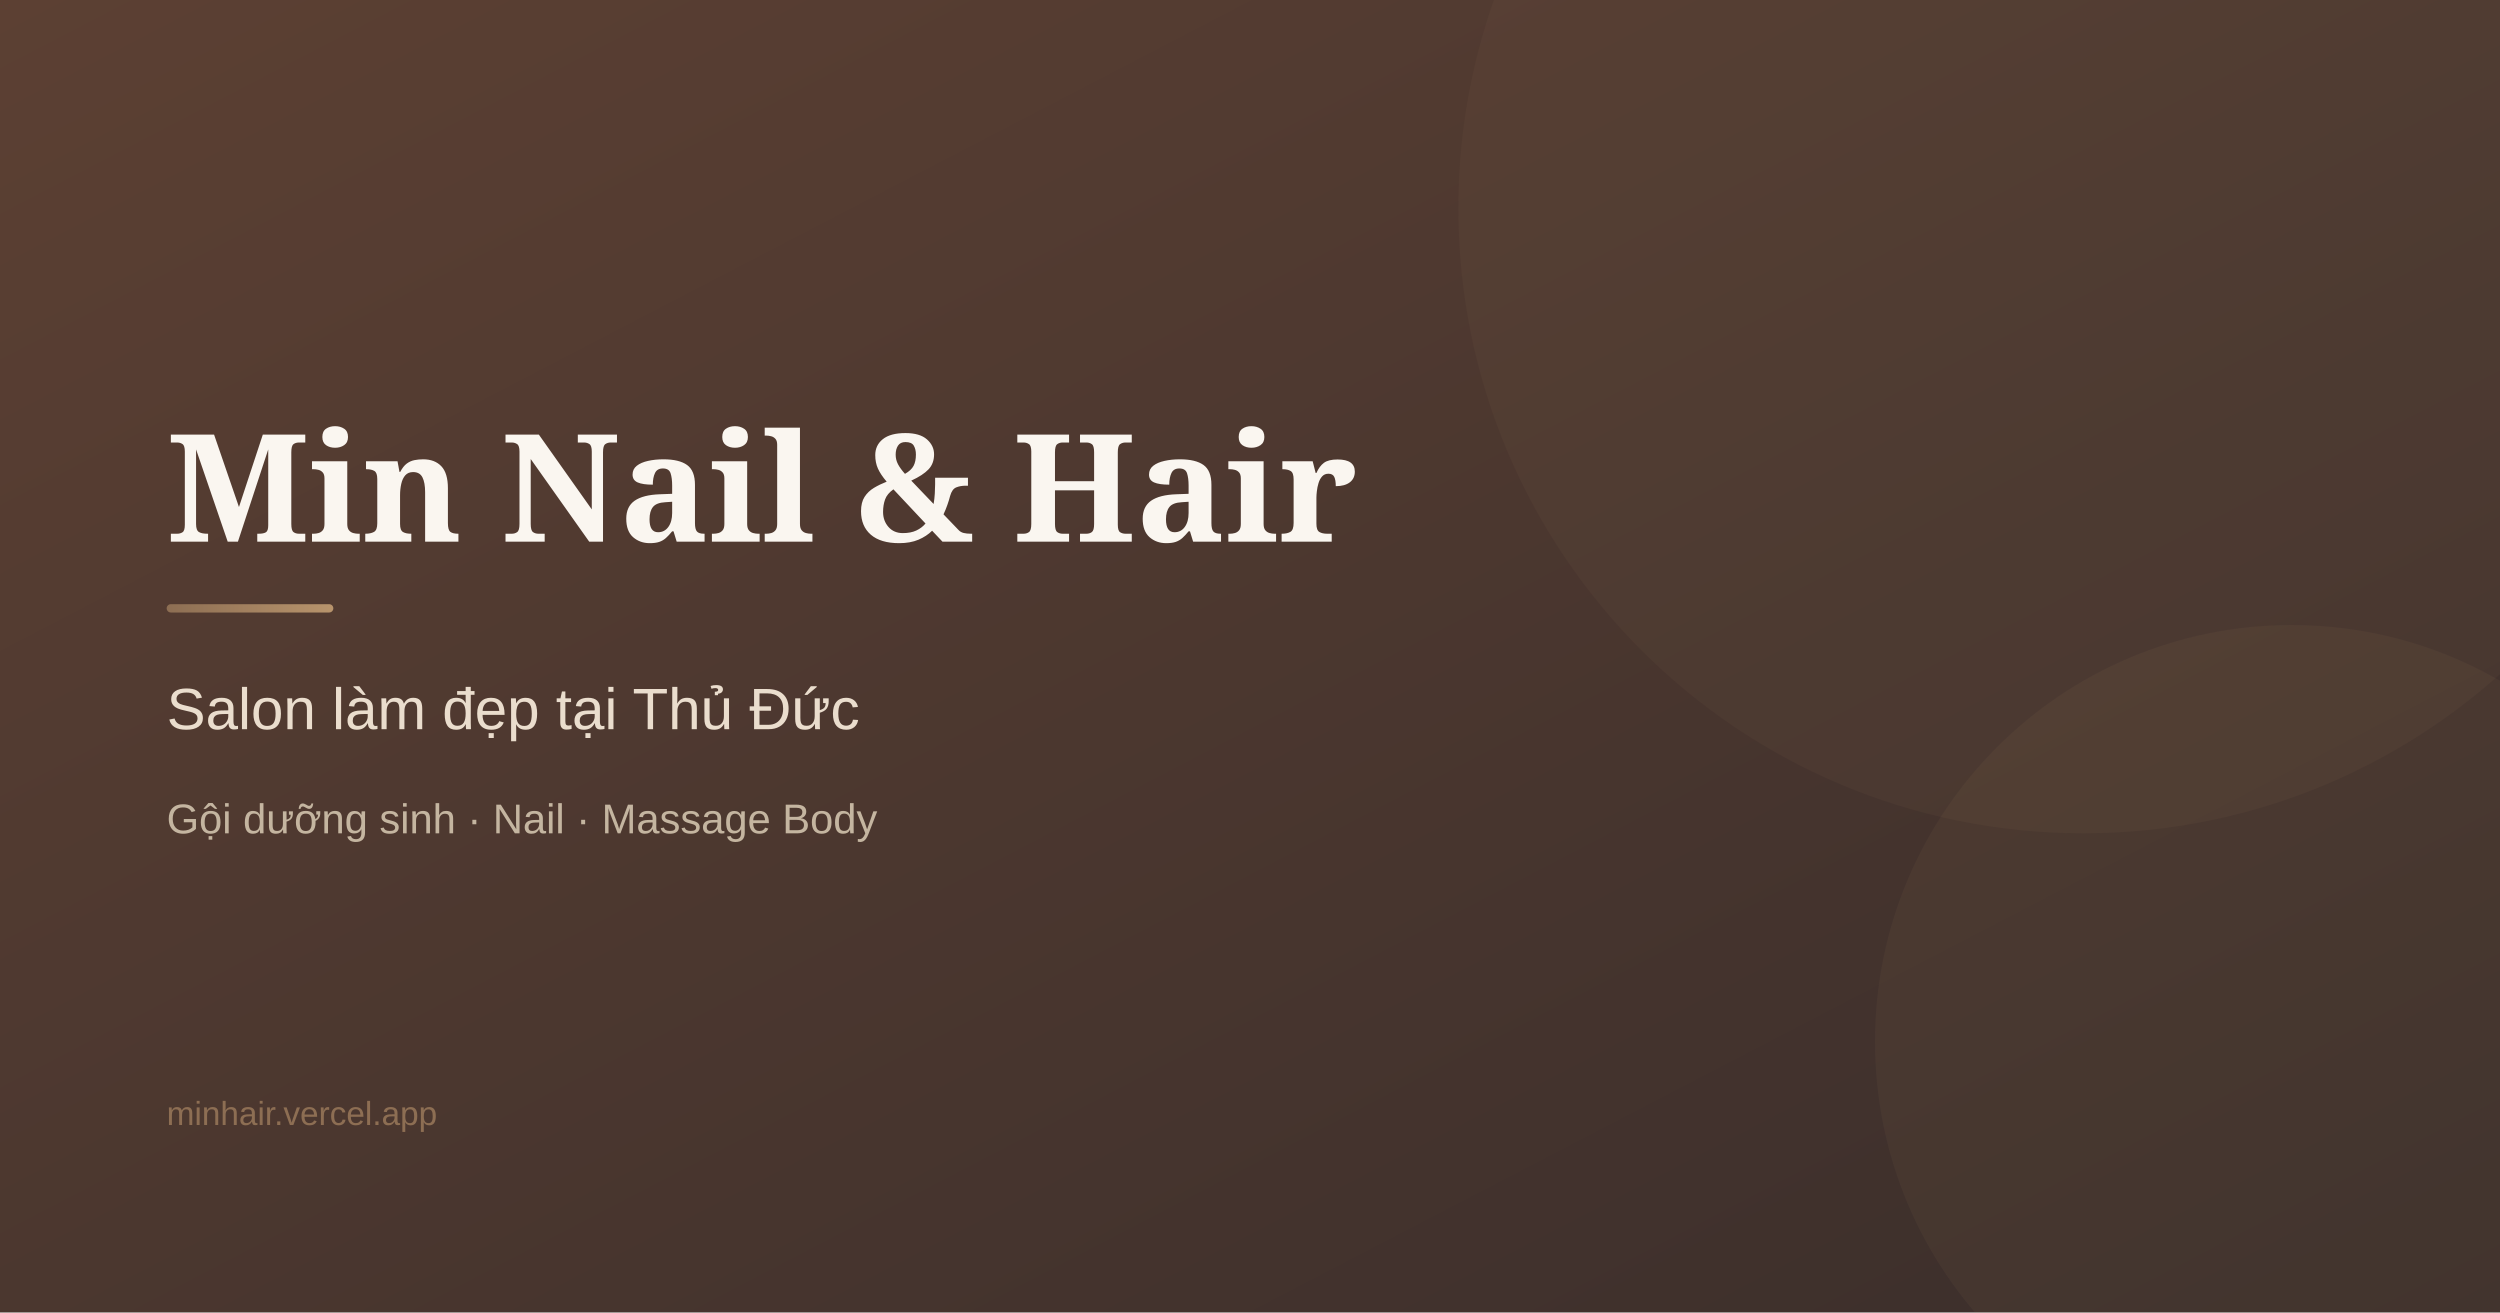
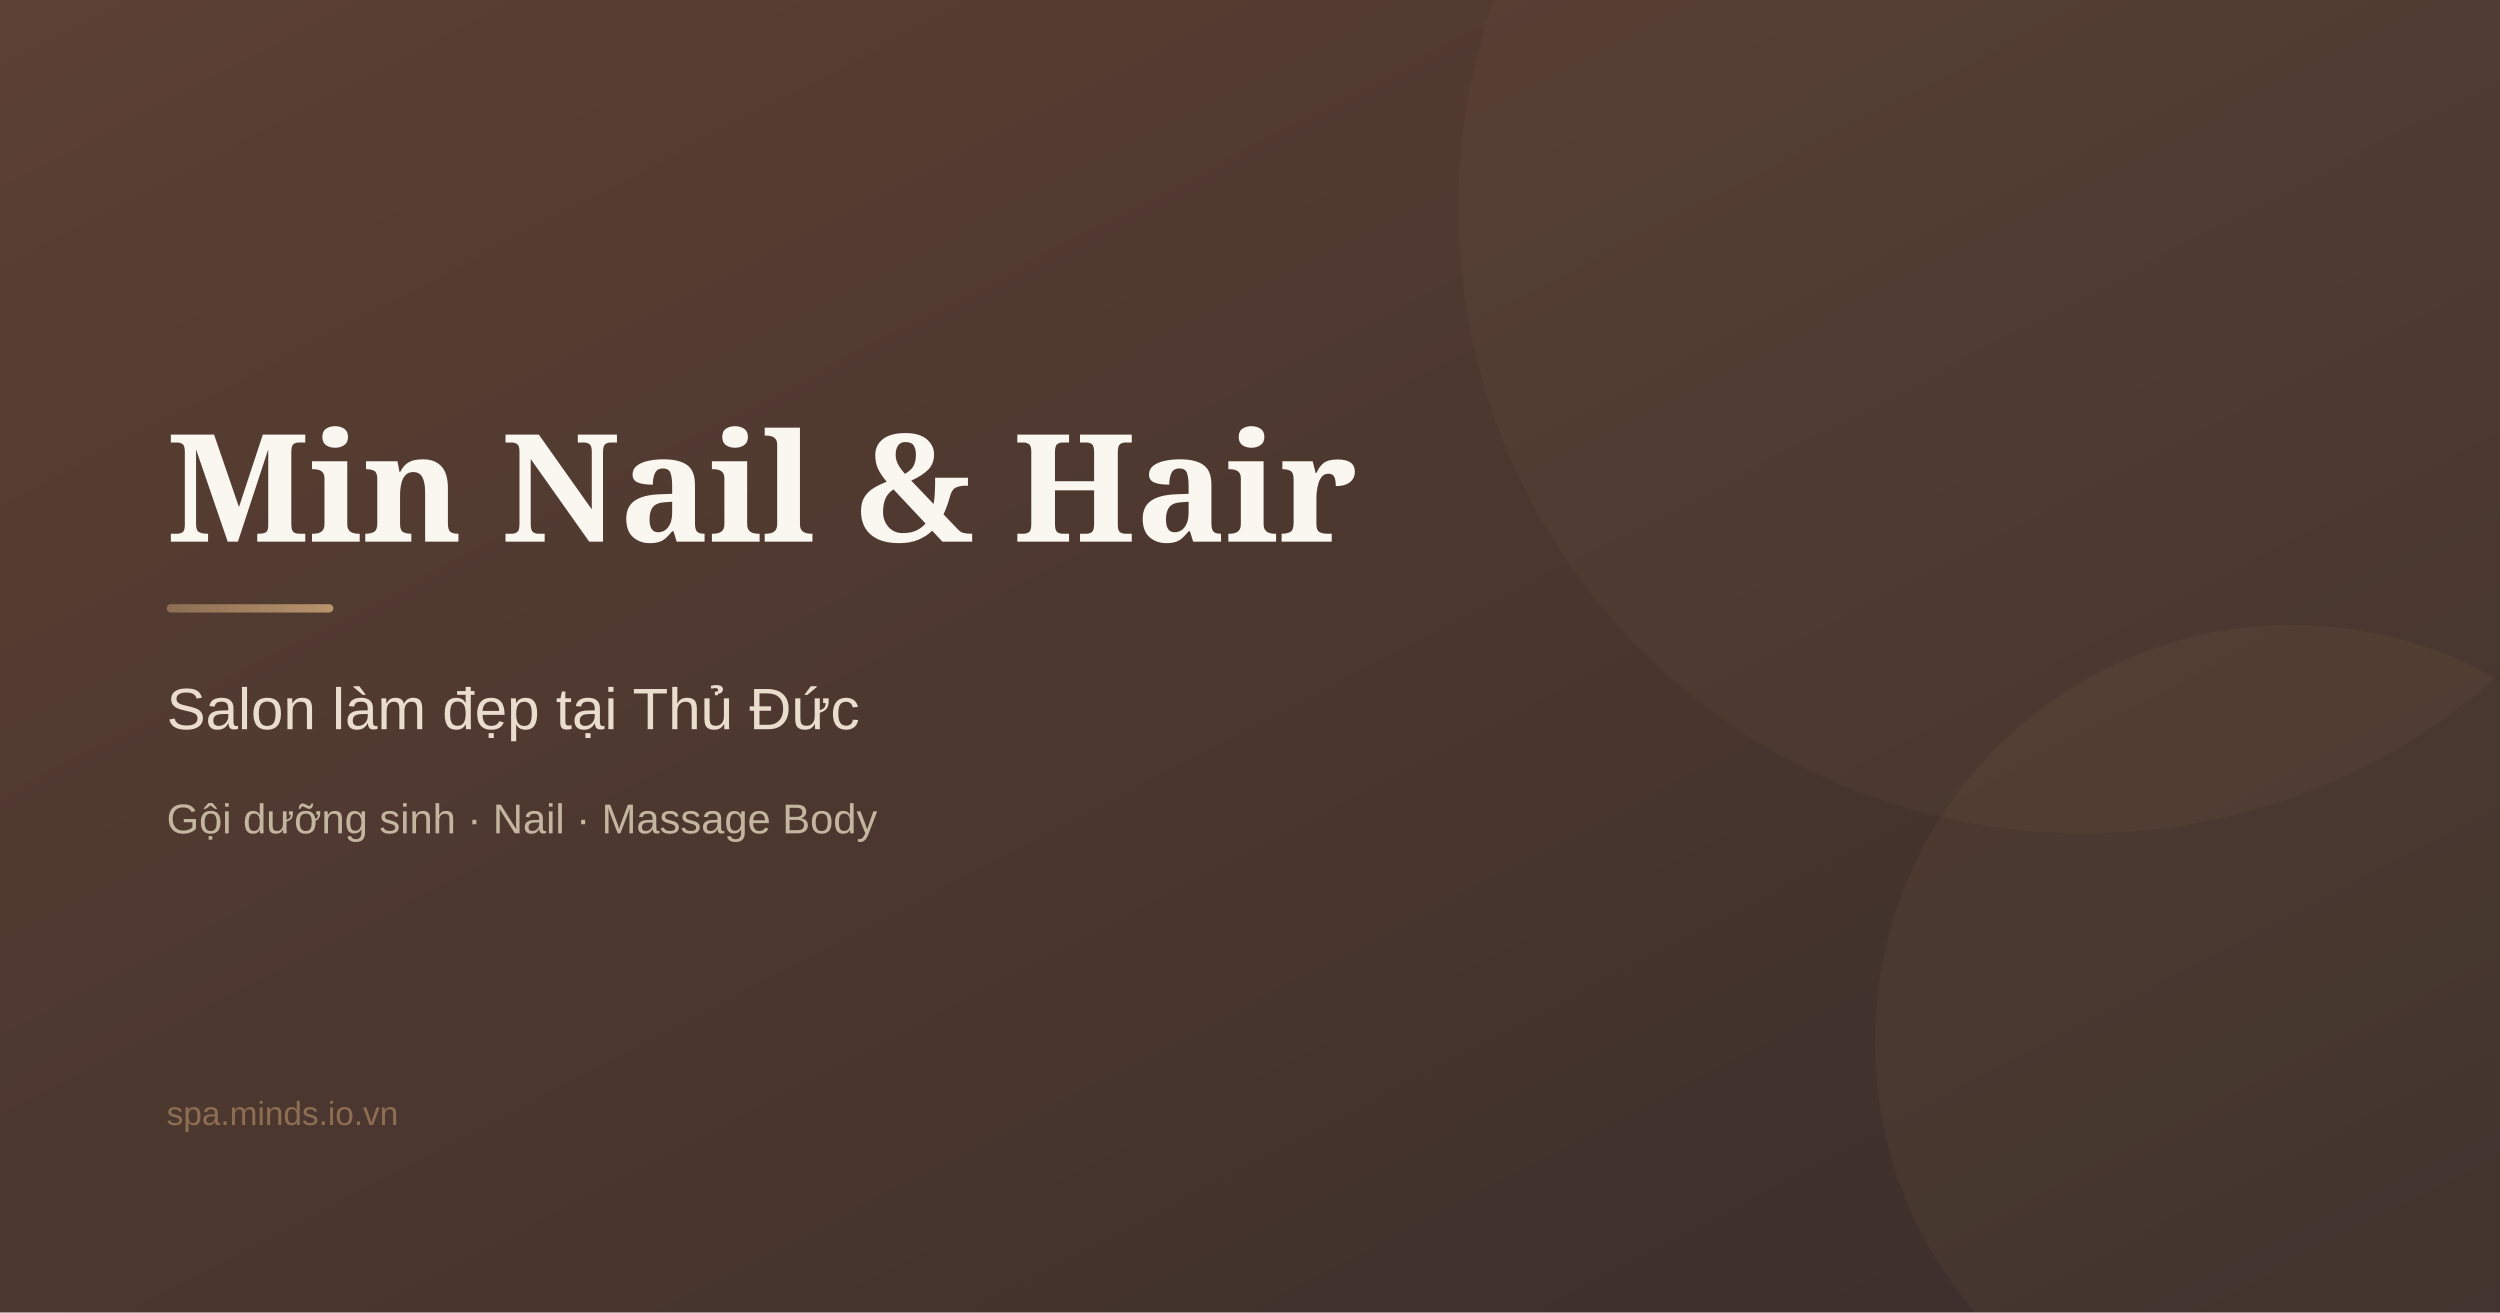
<svg xmlns="http://www.w3.org/2000/svg" width="1200" height="630" viewBox="0 0 1200 630">
  <defs>
    <linearGradient id="bg" x1="0%" y1="0%" x2="100%" y2="100%">
      <stop offset="0%" style="stop-color:#5C4033" />
      <stop offset="100%" style="stop-color:#3A2E2B" />
    </linearGradient>
    <linearGradient id="accent" x1="0%" y1="0%" x2="100%" y2="0%">
      <stop offset="0%" style="stop-color:#8D6E53" />
      <stop offset="100%" style="stop-color:#B8946C" />
    </linearGradient>
  </defs>
  <rect width="1200" height="630" fill="url(#bg)" />
  <circle cx="1000" cy="100" r="300" fill="#8D6E53" opacity="0.08" />
  <circle cx="1100" cy="500" r="200" fill="#B8946C" opacity="0.06" />
  <text x="80" y="260" font-family="Georgia, serif" font-size="72" font-weight="bold" fill="#FAF6F0">Min Nail &amp; Hair</text>
  <rect x="80" y="290" width="80" height="4" rx="2" fill="url(#accent)" />
  <text x="80" y="350" font-family="Arial, sans-serif" font-size="28" fill="#EADDCD">Salon làm đẹp tại Thủ Đức</text>
  <text x="80" y="400" font-family="Arial, sans-serif" font-size="20" fill="#C4B5A0">Gội dưỡng sinh · Nail · Massage Body</text>
-   <text x="80" y="540" font-family="Arial, sans-serif" font-size="16" fill="#8D6E53">minhair.vercel.app</text>
+   <text x="80" y="540" font-family="Arial, sans-serif" font-size="16" fill="#8D6E53">spa.minds.io.vn</text>
</svg>
